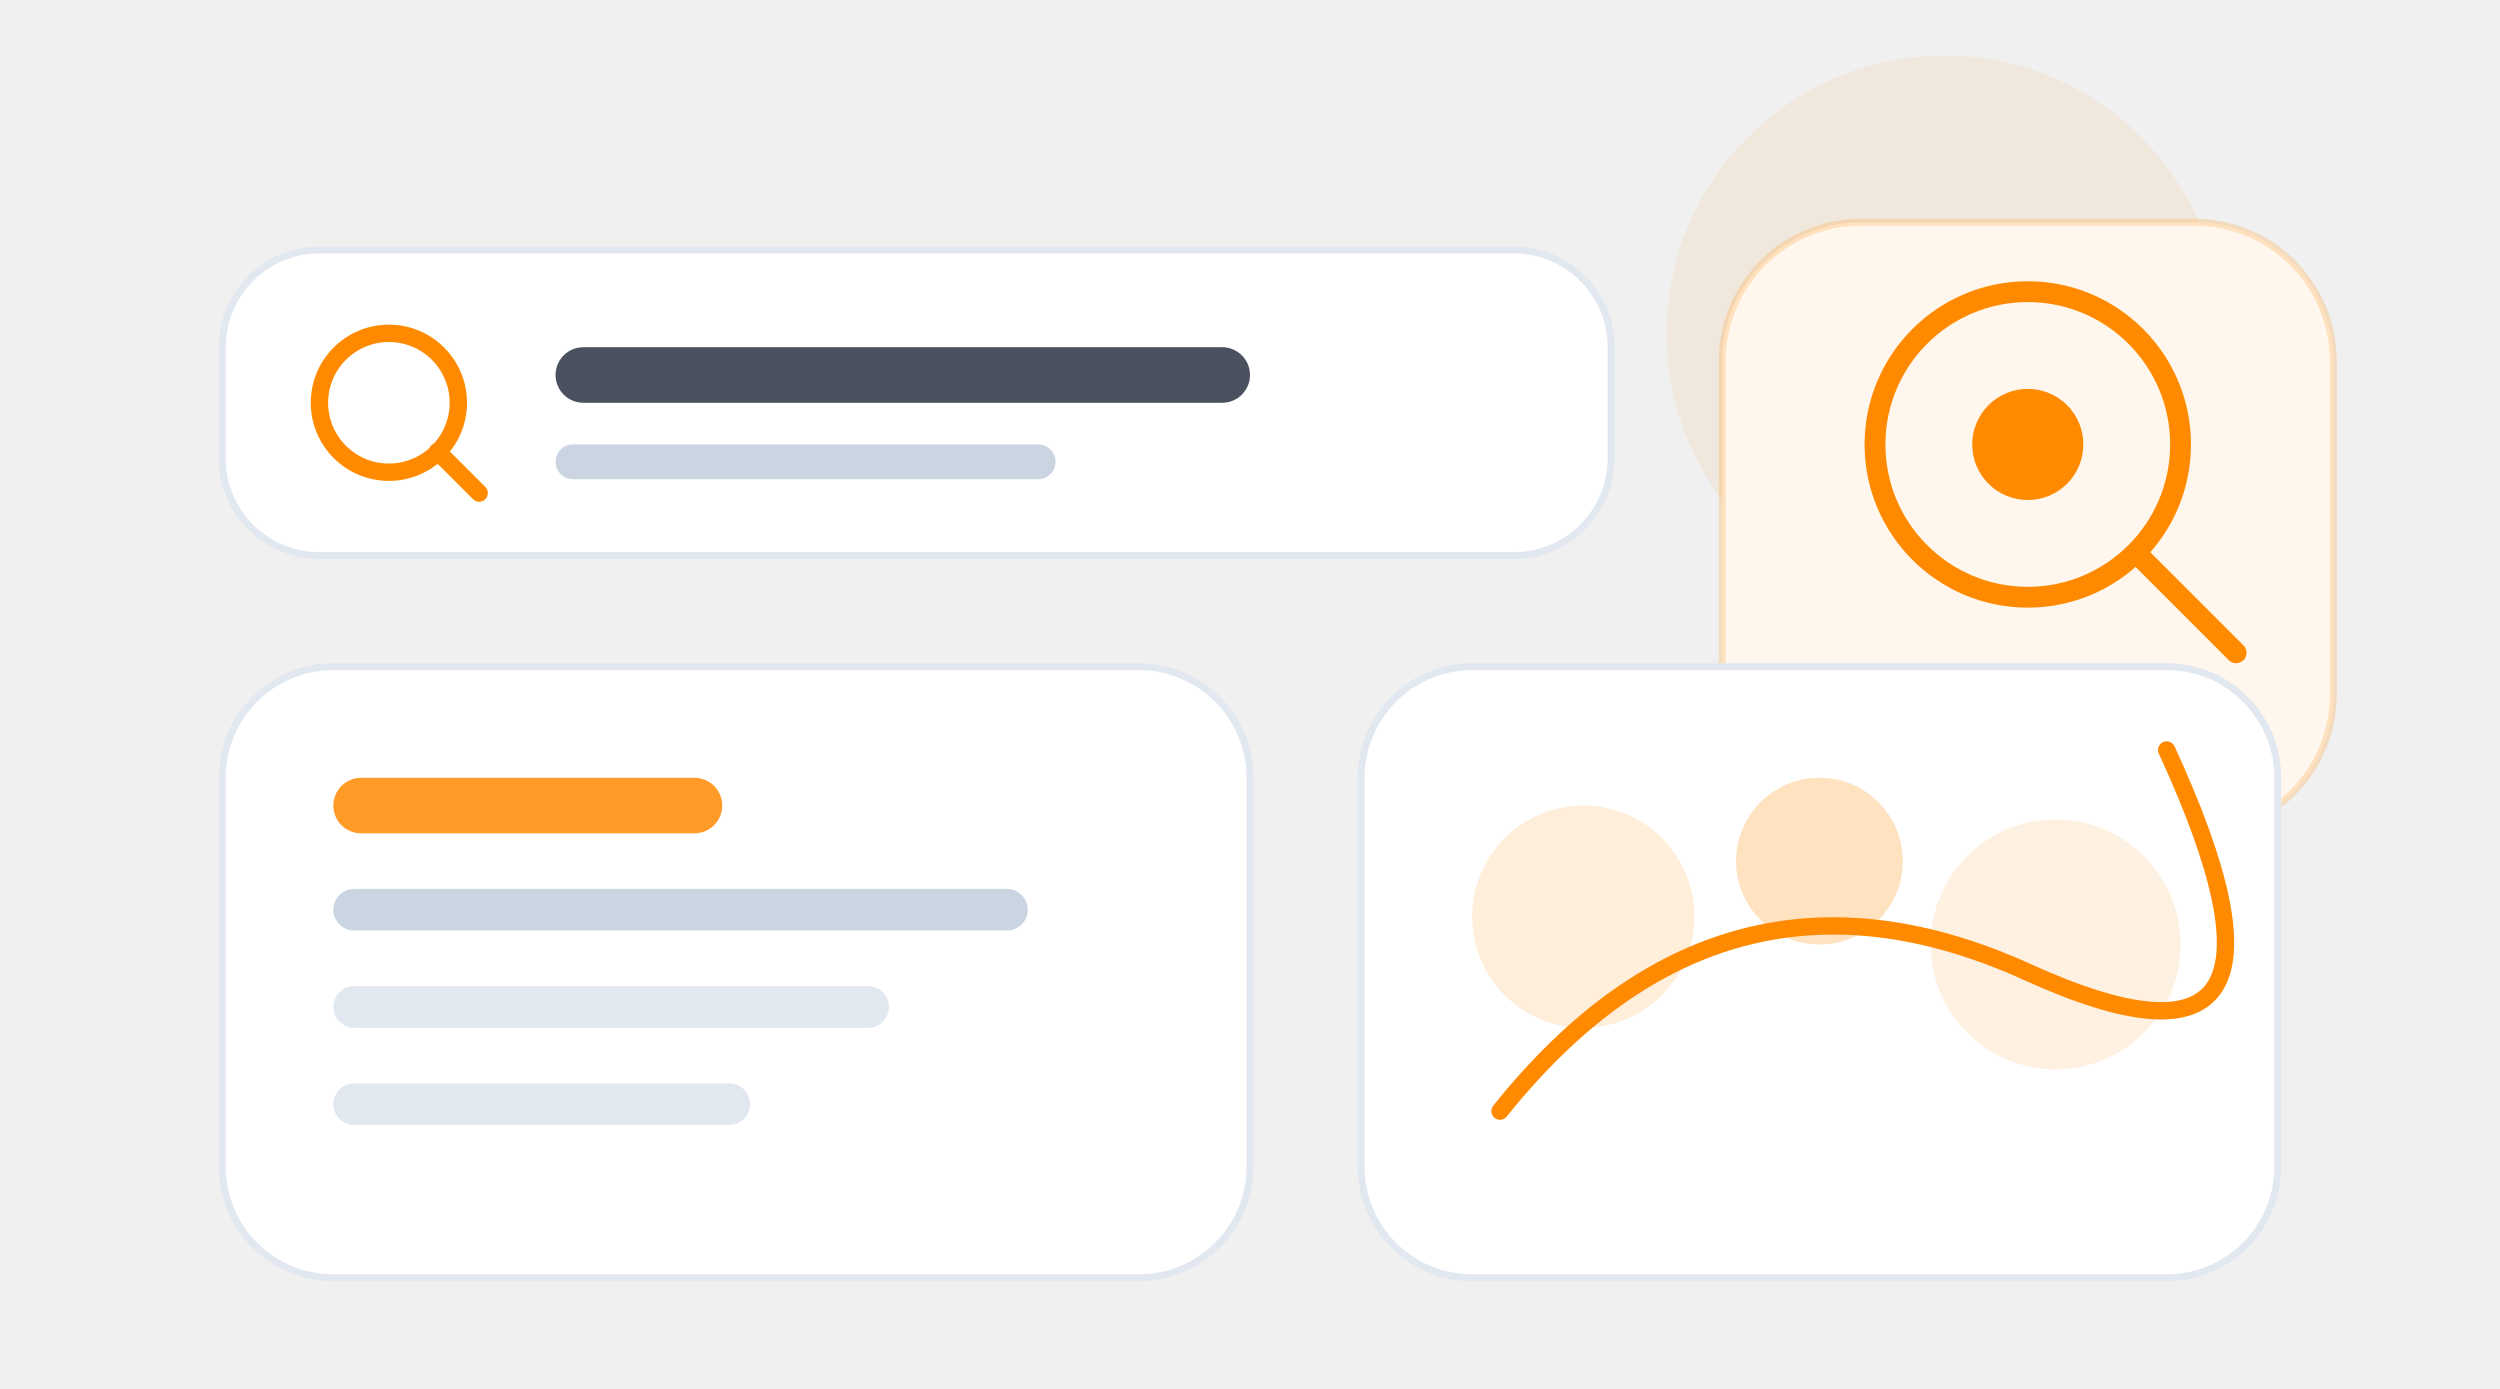
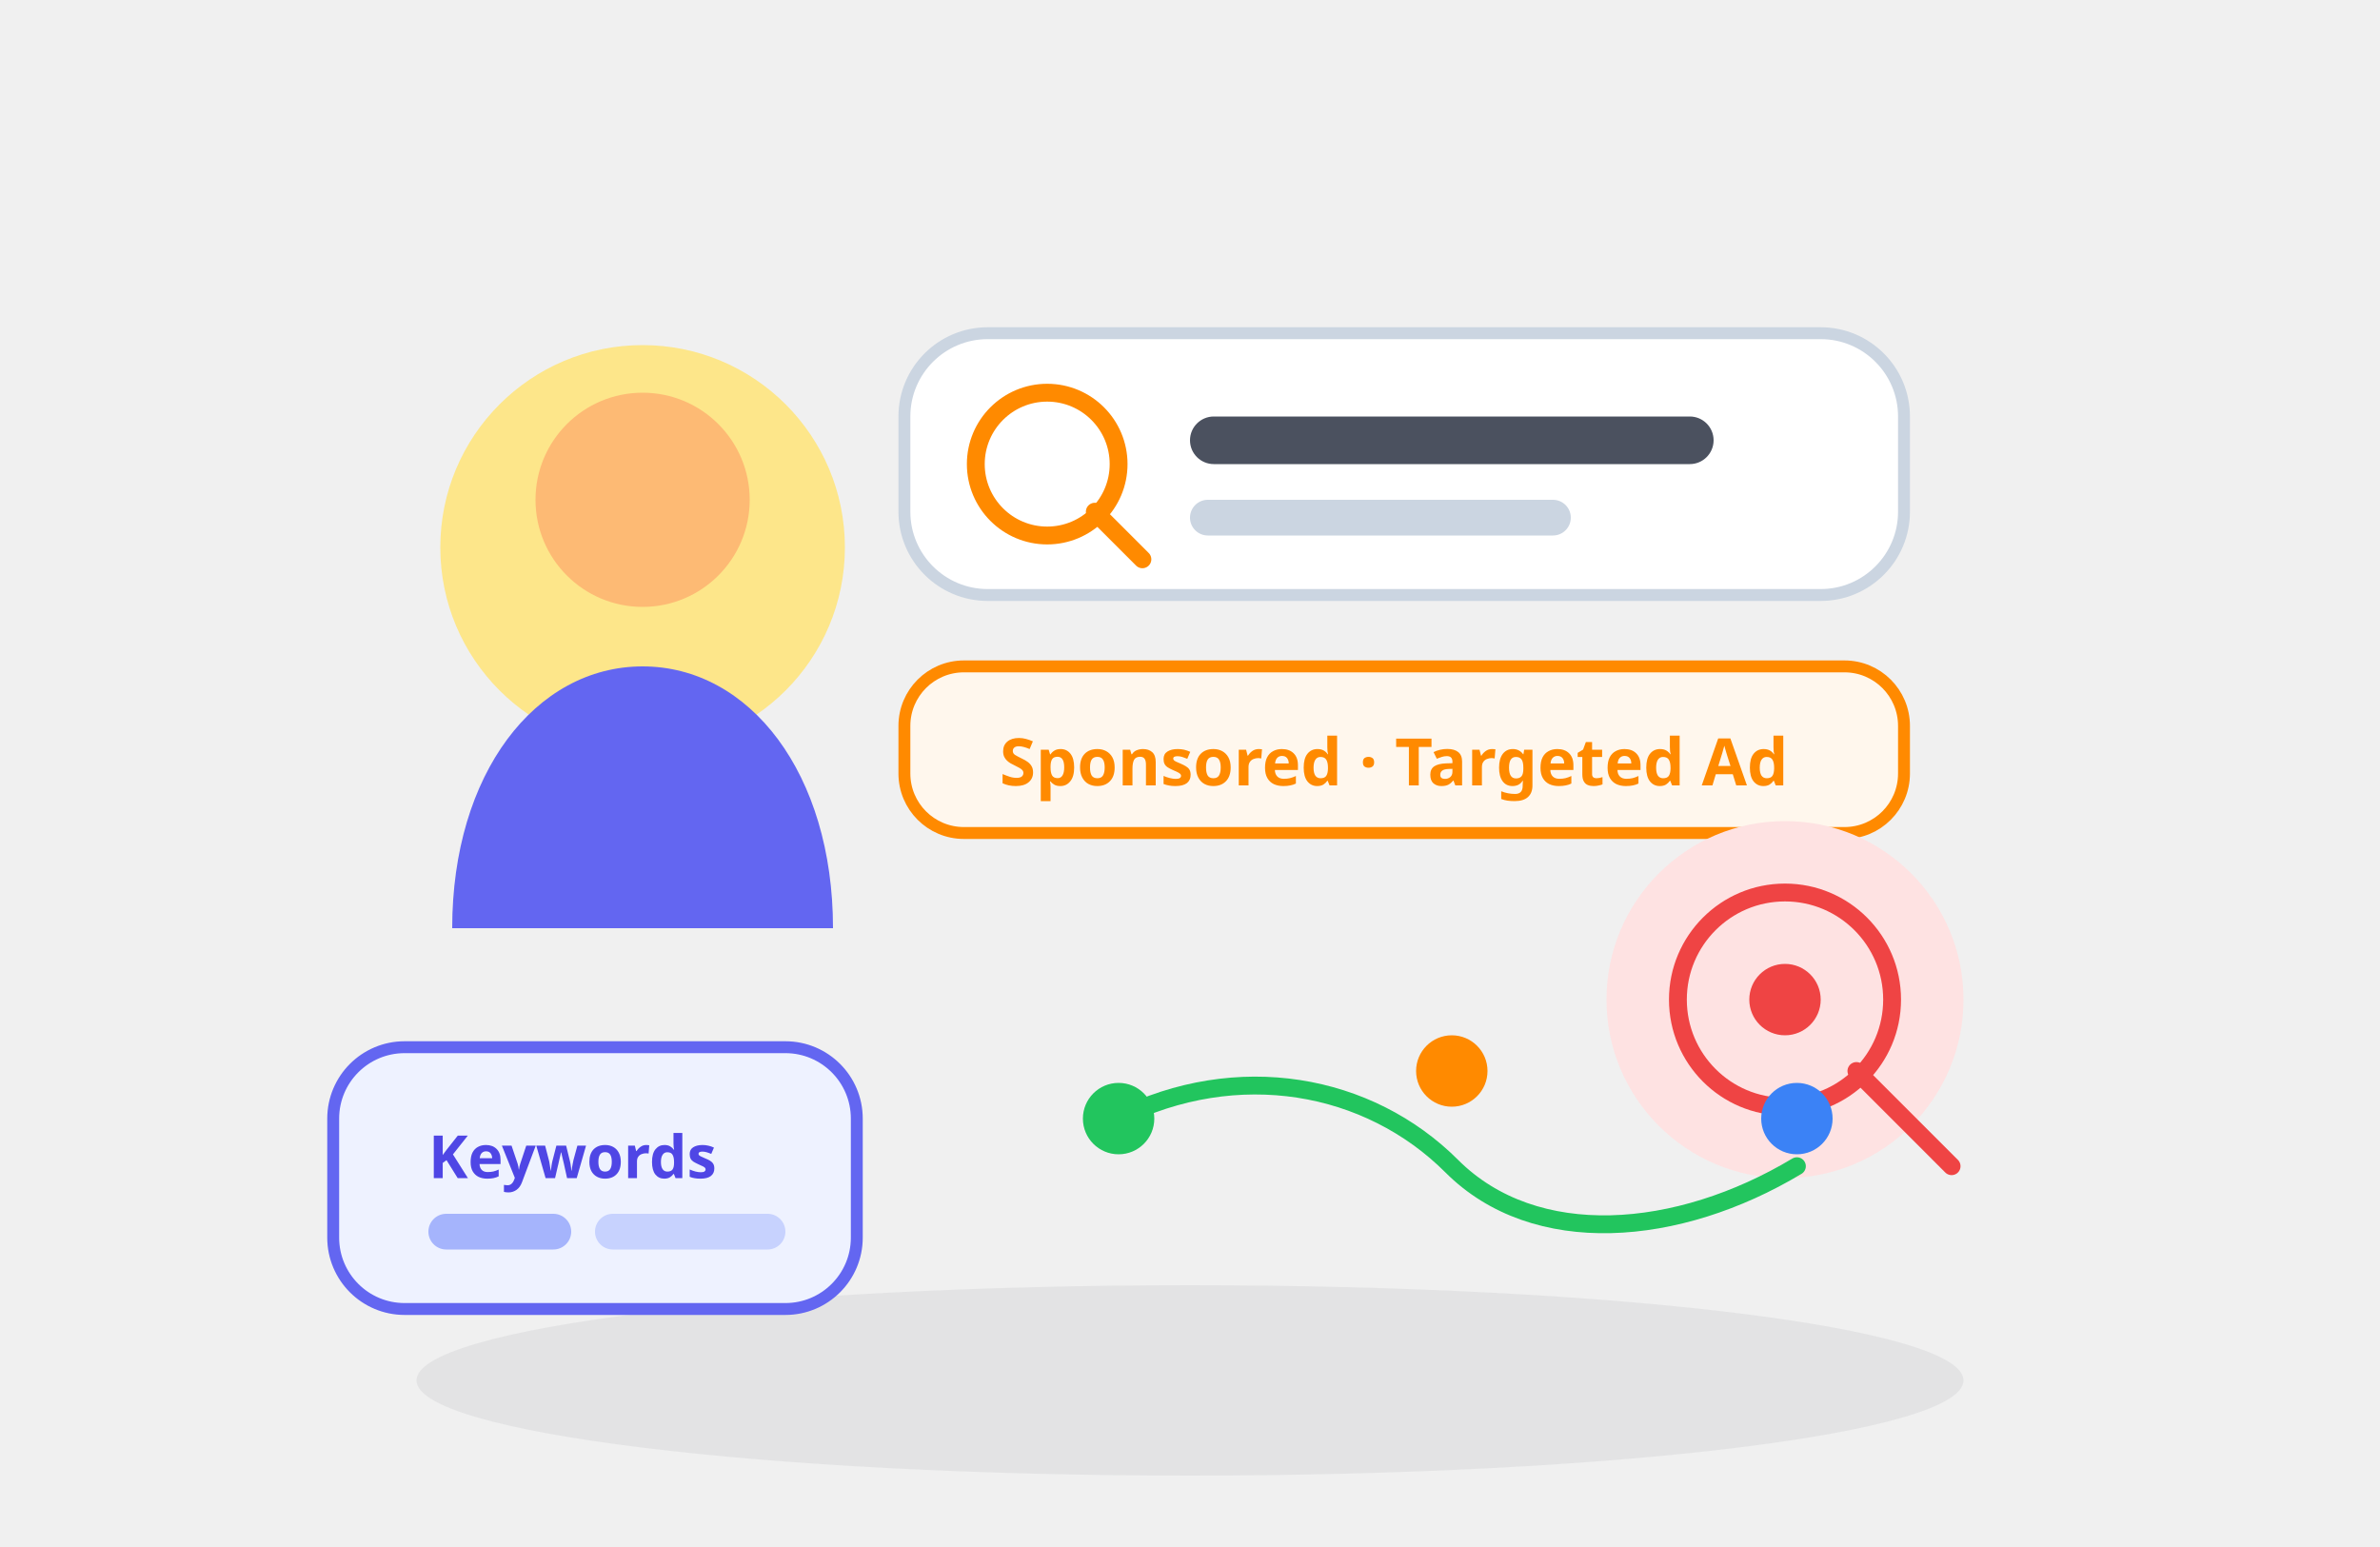
- <svg xmlns="http://www.w3.org/2000/svg" viewBox="0 0 360 200" fill="none" role="img" aria-label="Search engine marketing illustration">
-   <circle cx="280" cy="48" r="40" fill="#FF8A00" opacity="0.08" />
-   <rect x="32" y="36" width="200" height="44" rx="14" fill="white" stroke="#E2E8F0" />
-   <circle cx="56" cy="58" r="10" stroke="#FF8A00" stroke-width="2.5" />
-   <path d="M63 65l6 6" stroke="#FF8A00" stroke-width="2.5" stroke-linecap="round" />
-   <rect x="80" y="50" width="100" height="8" rx="4" fill="#0F172A" opacity="0.75" />
-   <rect x="80" y="64" width="72" height="5" rx="2.5" fill="#CBD5E1" />
-   <rect x="248" y="32" width="88" height="88" rx="20" fill="#FFF7ED" stroke="#FF8A00" stroke-opacity="0.2" />
-   <circle cx="292" cy="64" r="22" fill="none" stroke="#FF8A00" stroke-width="3" />
-   <circle cx="292" cy="64" r="8" fill="#FF8A00" />
-   <path d="M308 80l14 14" stroke="#FF8A00" stroke-width="3" stroke-linecap="round" />
-   <rect x="32" y="96" width="148" height="88" rx="16" fill="white" stroke="#E2E8F0" />
-   <rect x="48" y="112" width="56" height="8" rx="4" fill="#FF8A00" opacity="0.85" />
-   <rect x="48" y="128" width="100" height="6" rx="3" fill="#CBD5E1" />
-   <rect x="48" y="142" width="80" height="6" rx="3" fill="#E2E8F0" />
-   <rect x="48" y="156" width="60" height="6" rx="3" fill="#E2E8F0" />
-   <rect x="196" y="96" width="132" height="88" rx="16" fill="white" stroke="#E2E8F0" />
-   <circle cx="228" cy="132" r="16" fill="#FF8A00" opacity="0.15" />
-   <circle cx="262" cy="124" r="12" fill="#FF8A00" opacity="0.25" />
-   <circle cx="296" cy="136" r="18" fill="#FF8A00" opacity="0.12" />
-   <path d="M216 160 Q248 120 292 140 T312 108" stroke="#FF8A00" stroke-width="2.5" stroke-linecap="round" fill="none" />
+ <svg xmlns="http://www.w3.org/2000/svg" viewBox="0 0 400 260" fill="none" role="img" aria-label="Search engine marketing illustration">
+   <ellipse cx="200" cy="232" rx="130" ry="16" fill="#0F172A" opacity="0.06" />
+   <circle cx="108" cy="92" r="34" fill="#FDE68A" />
+   <path d="M76 156c0-26 14-44 32-44s32 18 32 44" fill="#6366F1" />
+   <circle cx="108" cy="84" r="18" fill="#FDBA74" />
+   <rect x="152" y="56" width="168" height="44" rx="14" fill="white" stroke="#CBD5E1" stroke-width="2" />
+   <circle cx="176" cy="78" r="12" stroke="#FF8A00" stroke-width="3" />
+   <path d="M184 86l8 8" stroke="#FF8A00" stroke-width="3" stroke-linecap="round" />
+   <rect x="200" y="70" width="88" height="8" rx="4" fill="#0F172A" opacity="0.75" />
+   <rect x="200" y="84" width="64" height="6" rx="3" fill="#CBD5E1" />
+   <rect x="152" y="112" width="168" height="28" rx="10" fill="#FFF7ED" stroke="#FF8A00" stroke-width="2" />
+   <text x="168" y="132" fill="#FF8A00" font-size="11" font-family="system-ui,sans-serif" font-weight="700">Sponsored · Targeted Ad</text>
+   <circle cx="300" cy="168" r="30" fill="#FEE2E2" />
+   <circle cx="300" cy="168" r="18" fill="none" stroke="#EF4444" stroke-width="3" />
+   <circle cx="300" cy="168" r="6" fill="#EF4444" />
+   <path d="M312 180l16 16" stroke="#EF4444" stroke-width="3" stroke-linecap="round" />
+   <rect x="56" y="176" width="88" height="44" rx="12" fill="#EEF2FF" stroke="#6366F1" stroke-width="2" />
+   <text x="72" y="198" fill="#4F46E5" font-size="10" font-family="system-ui,sans-serif" font-weight="700">Keywords</text>
+   <rect x="72" y="204" width="24" height="6" rx="3" fill="#A5B4FC" />
+   <rect x="100" y="204" width="32" height="6" rx="3" fill="#C7D2FE" />
+   <path d="M188 188c20-10 42-6 56 8s38 12 58 0" stroke="#22C55E" stroke-width="3" stroke-linecap="round" />
+   <circle cx="188" cy="188" r="6" fill="#22C55E" />
+   <circle cx="244" cy="180" r="6" fill="#FF8A00" />
+   <circle cx="302" cy="188" r="6" fill="#3B82F6" />
</svg>
